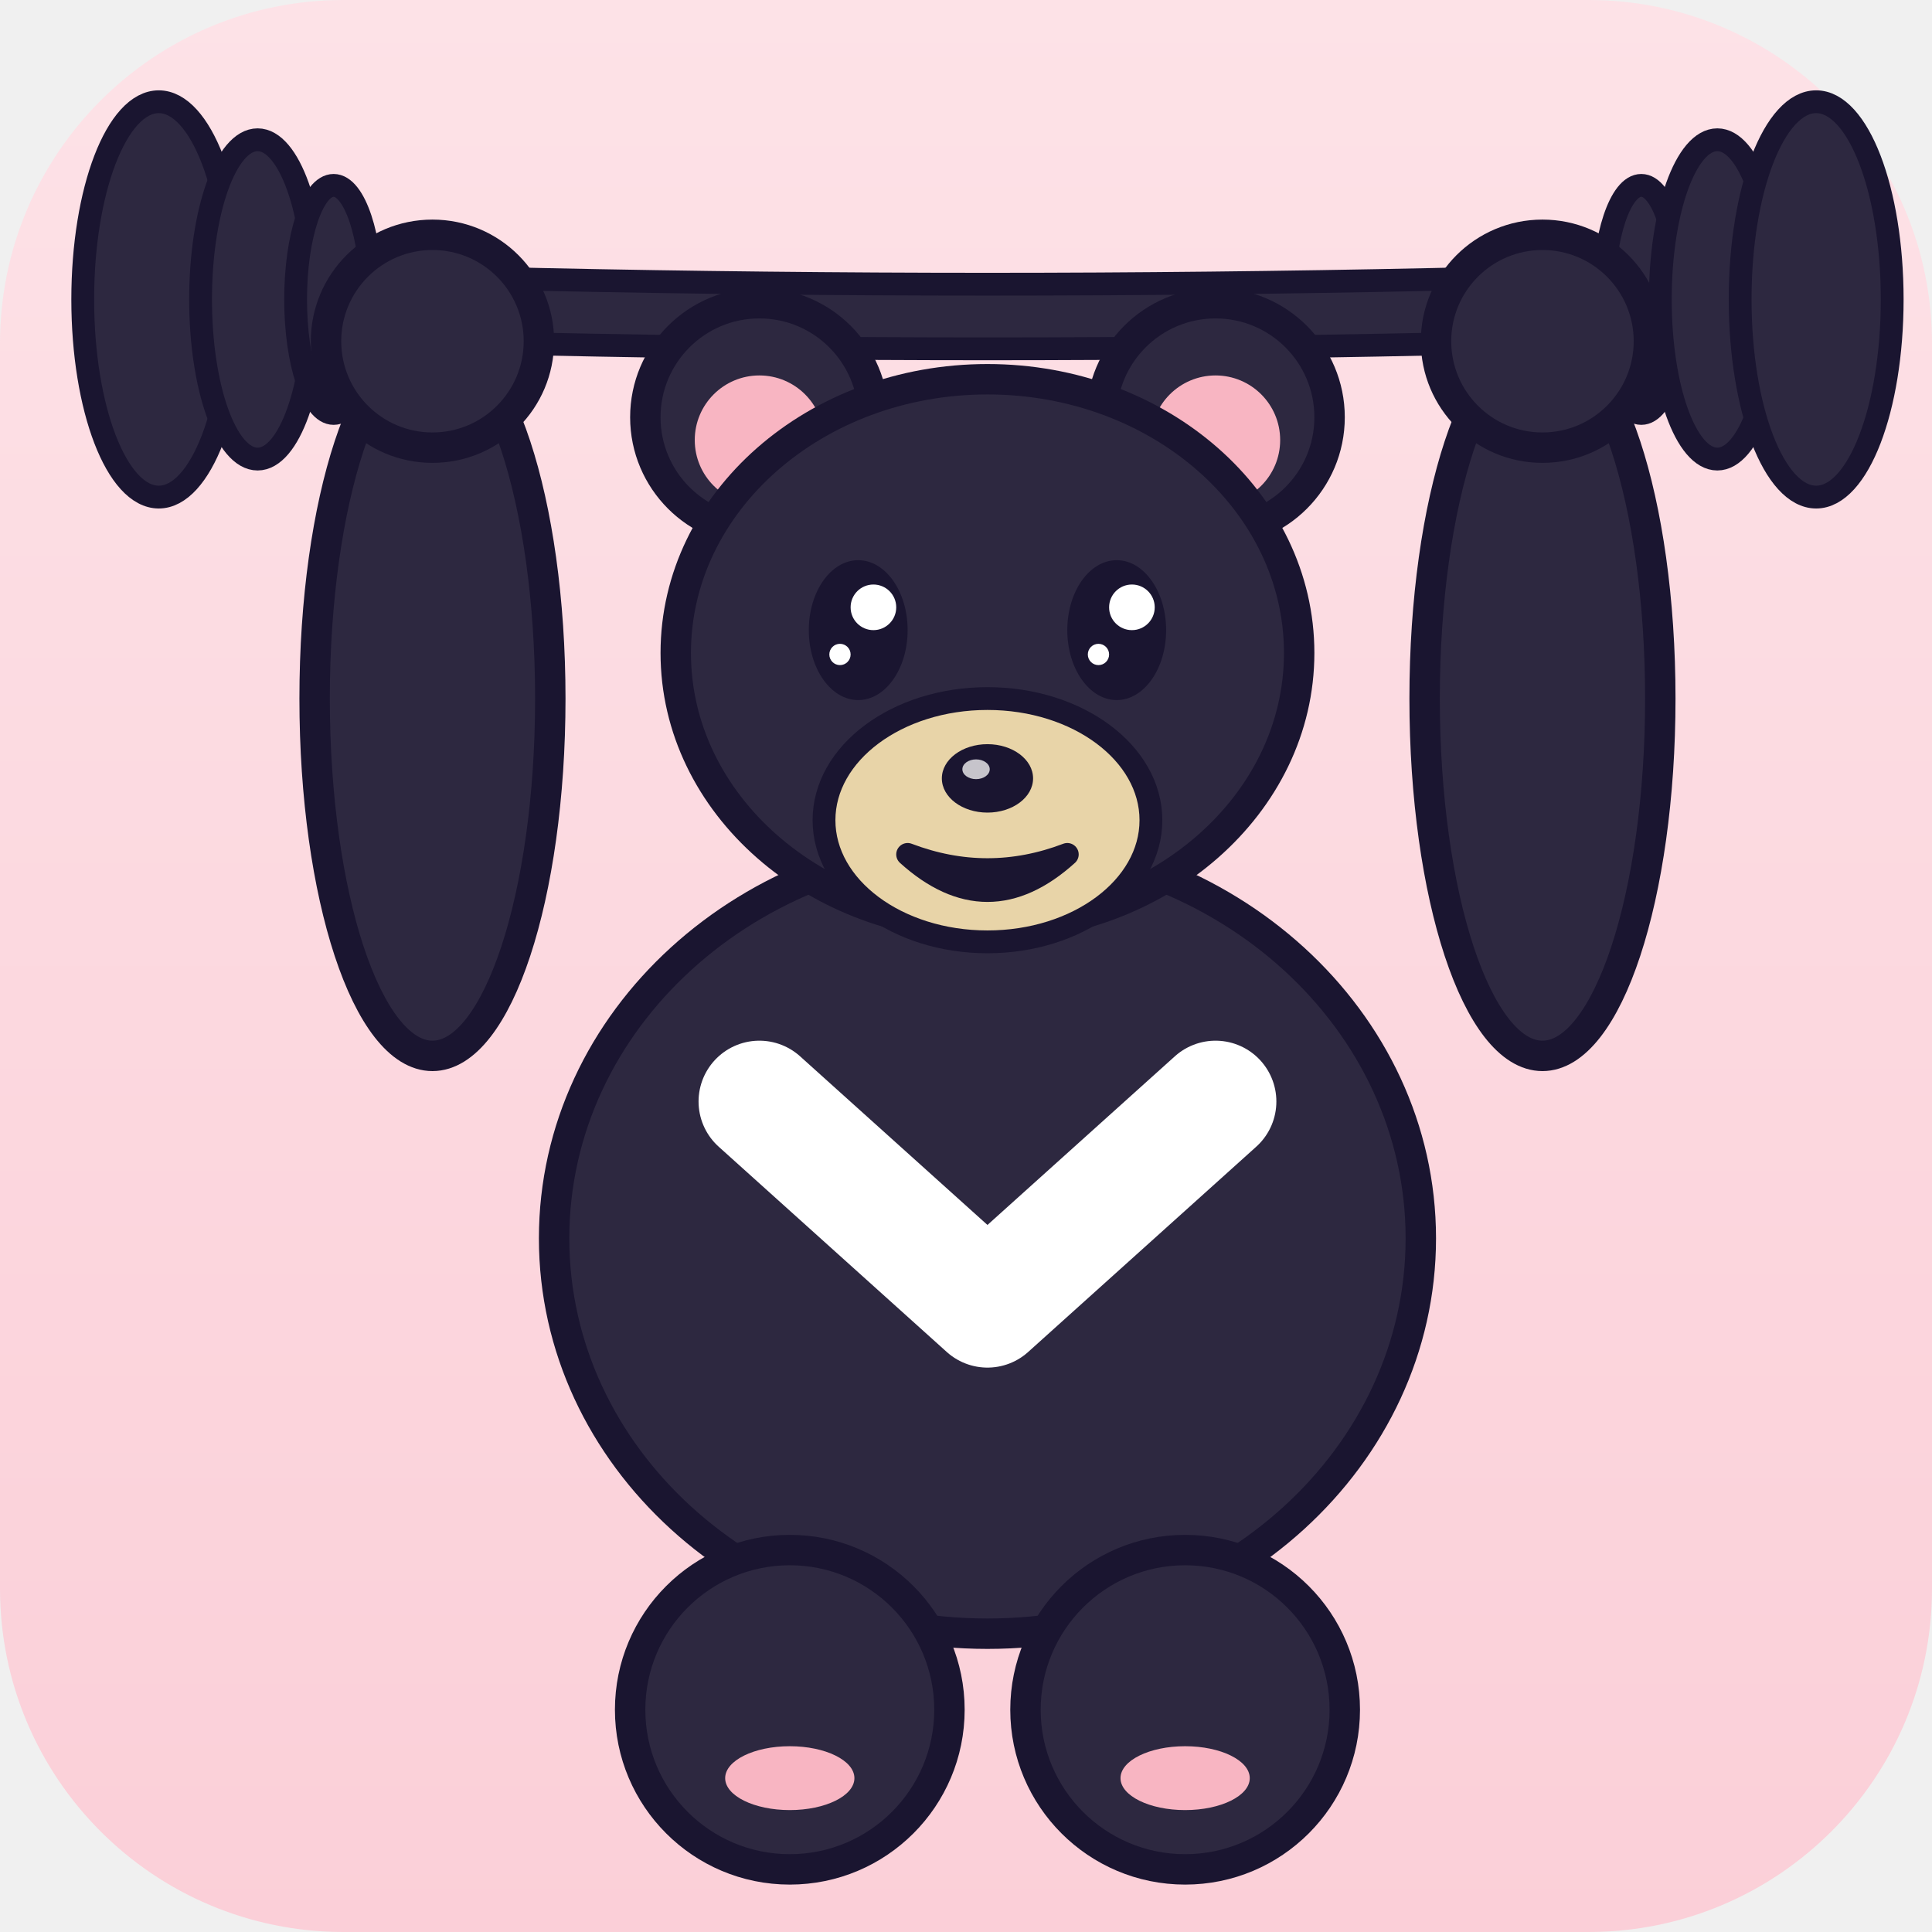
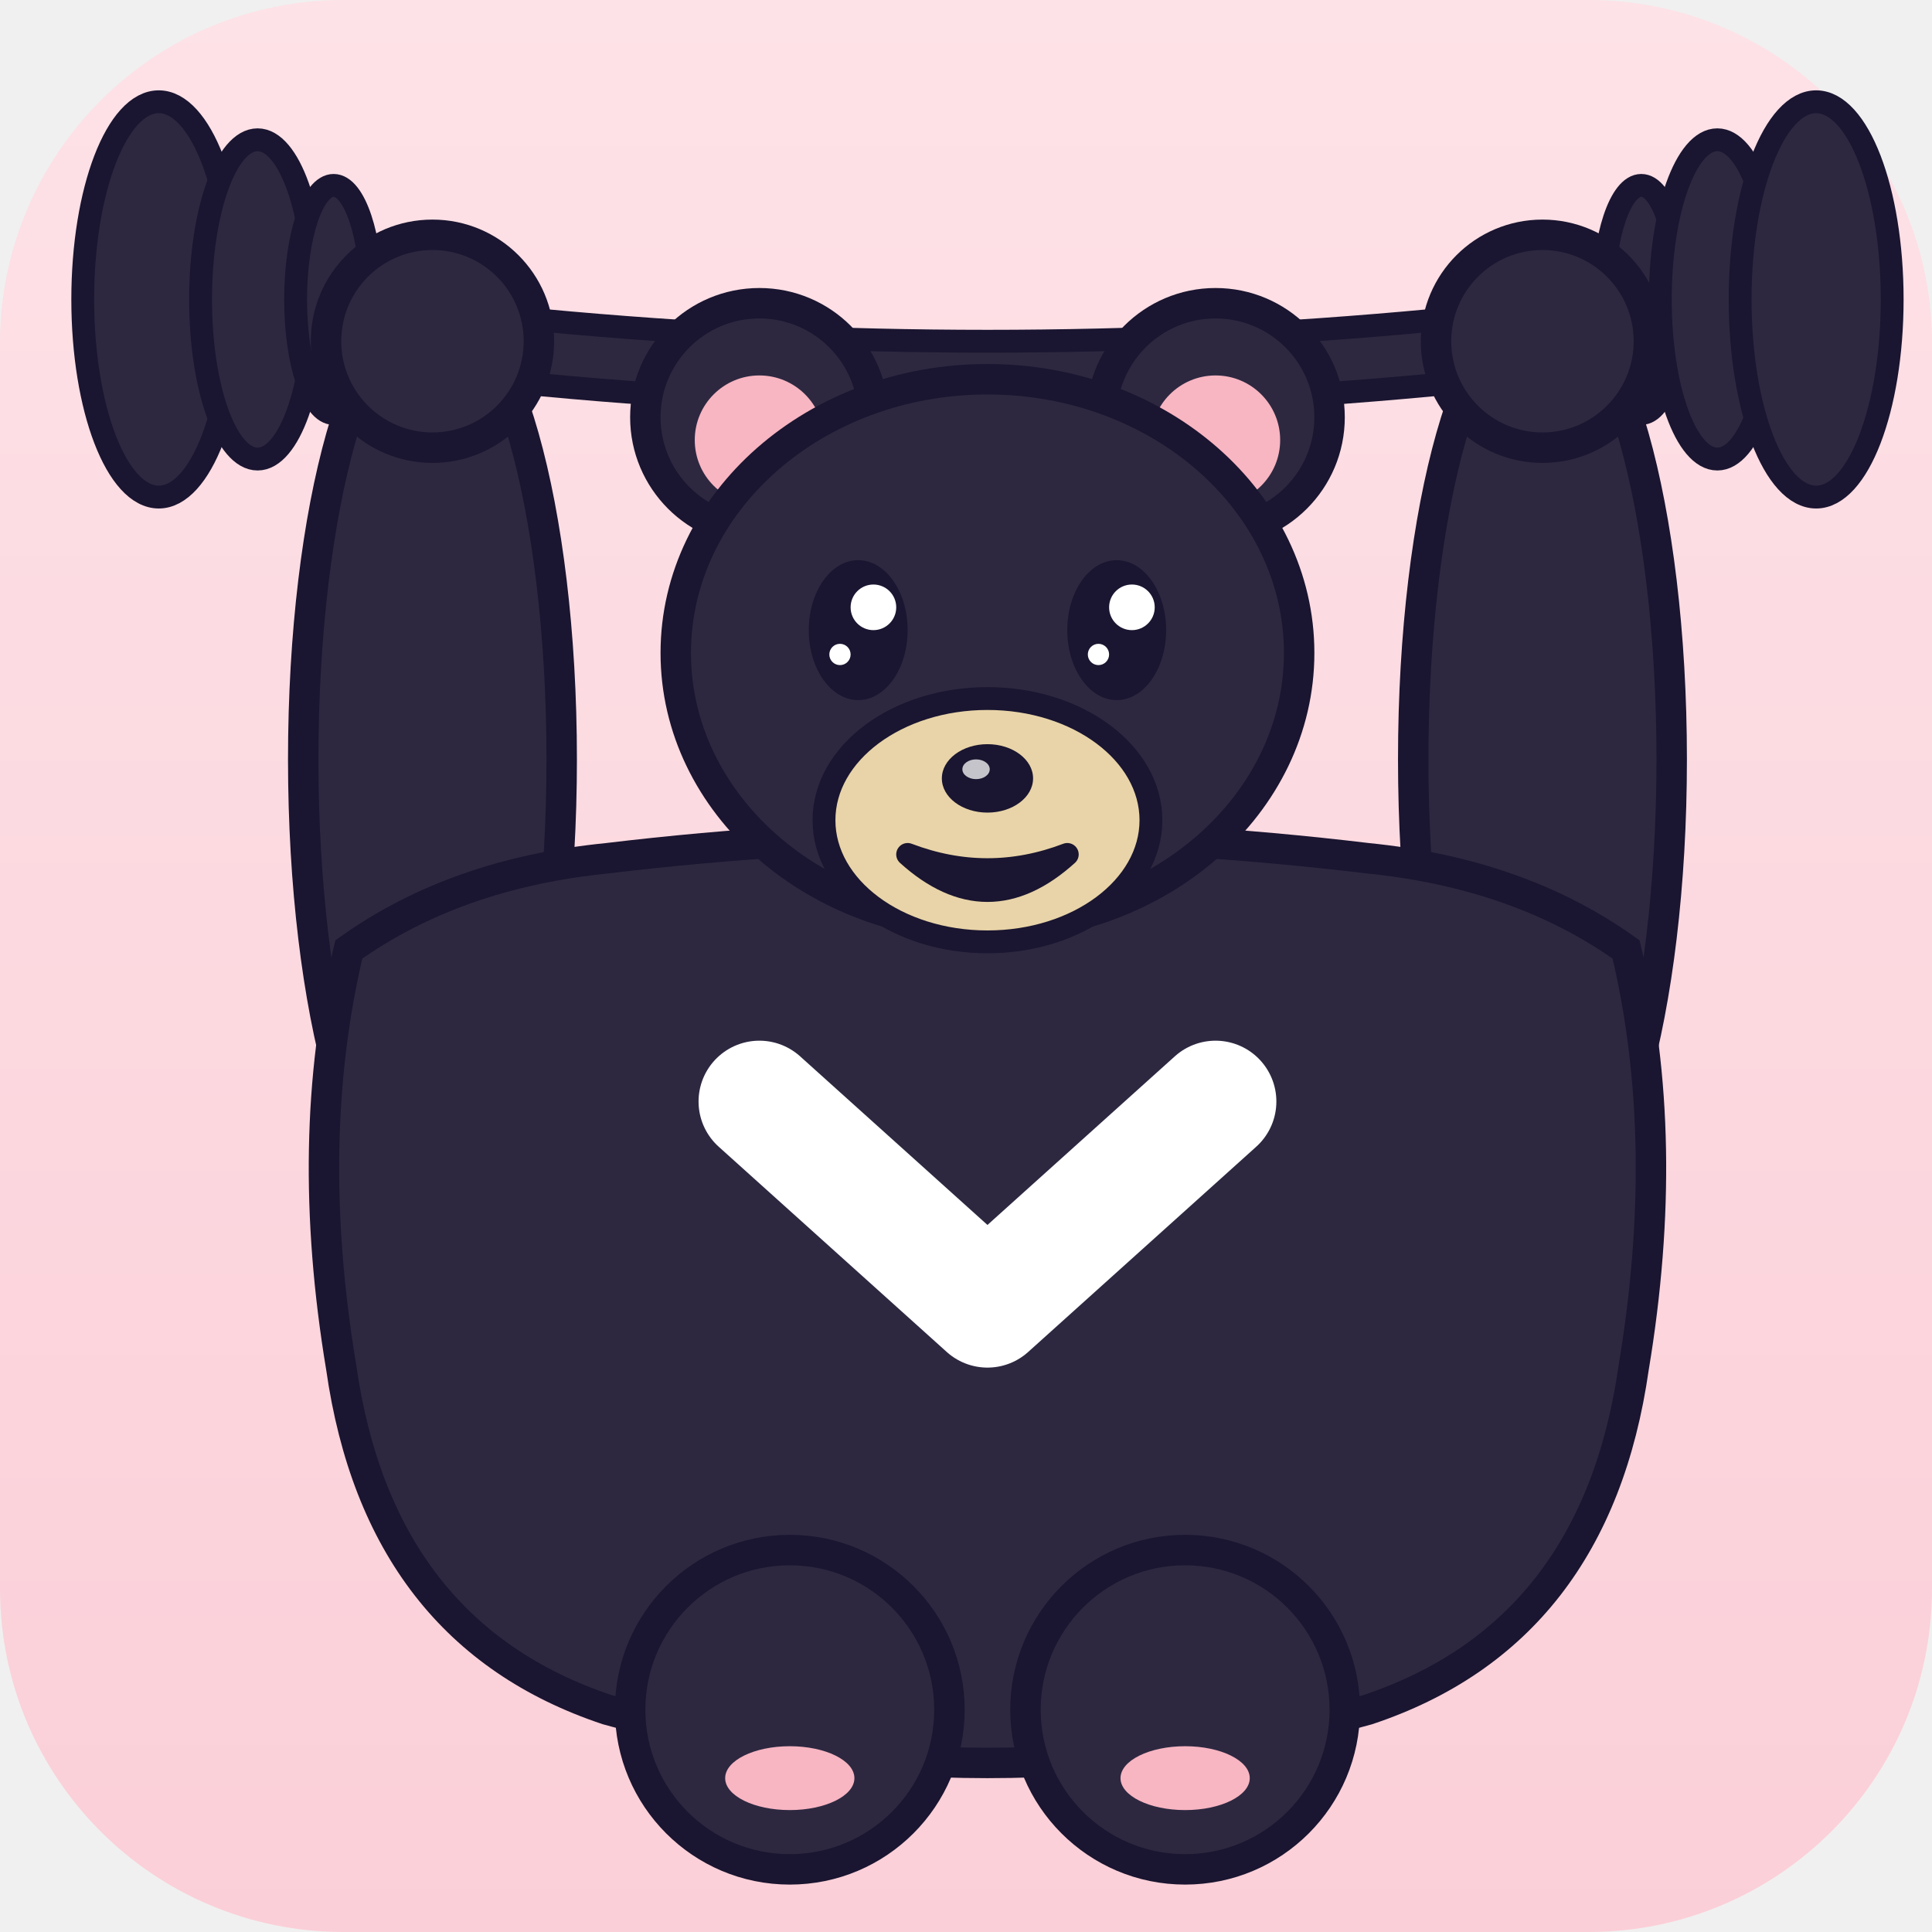
<svg xmlns="http://www.w3.org/2000/svg" width="180" height="180" viewBox="0 0 180 180">
  <defs>
    <linearGradient id="bg" x1="0" y1="0" x2="0" y2="1">
      <stop offset="0" stop-color="#fde2e7" />
      <stop offset="1" stop-color="#fbcfd8" />
    </linearGradient>
  </defs>
  <rect width="180" height="180" fill="url(#bg)" rx="32" />
  <g transform="translate(7,7) scale(7.0833)">
-     <path d="M 0.3 2.5 Q 12 3.0 23.7 2.5 L 23.7 3.35 Q 12 3.85 0.3 3.35 Z" fill="#2d2840" stroke="#1a1530" stroke-width="0.3" />
+     <path d="M 0.3 2.4 Q 12 4.6 23.7 2.4 L 23.7 3.25 Q 12 5.45 0.3 3.25 Z" fill="#2d2840" stroke="#1a1530" stroke-width="0.3" />
    <ellipse cx="1.1" cy="2.95" rx="1.0" ry="2.6" fill="#2d2840" stroke="#1a1530" stroke-width="0.3" />
    <ellipse cx="2.4" cy="2.95" rx="0.75" ry="2.1" fill="#2d2840" stroke="#1a1530" stroke-width="0.3" />
    <ellipse cx="3.4" cy="2.95" rx="0.5" ry="1.5" fill="#2d2840" stroke="#1a1530" stroke-width="0.3" />
    <ellipse cx="20.6" cy="2.95" rx="0.5" ry="1.5" fill="#2d2840" stroke="#1a1530" stroke-width="0.3" />
    <ellipse cx="21.6" cy="2.95" rx="0.75" ry="2.1" fill="#2d2840" stroke="#1a1530" stroke-width="0.3" />
    <ellipse cx="22.9" cy="2.95" rx="1.0" ry="2.6" fill="#2d2840" stroke="#1a1530" stroke-width="0.3" />
-     <ellipse cx="4.7" cy="8.2" rx="1.55" ry="4.7" fill="#2d2840" stroke="#1a1530" stroke-width="0.4" />
-     <ellipse cx="19.3" cy="8.2" rx="1.55" ry="4.7" fill="#2d2840" stroke="#1a1530" stroke-width="0.4" />
+     <ellipse cx="4.7" cy="9" rx="1.7" ry="6" fill="#2d2840" stroke="#1a1530" stroke-width="0.4" />
+     <ellipse cx="19.3" cy="9" rx="1.7" ry="6" fill="#2d2840" stroke="#1a1530" stroke-width="0.4" />
    <circle cx="4.7" cy="3.5" r="1.4" fill="#2d2840" stroke="#1a1530" stroke-width="0.4" />
    <circle cx="19.3" cy="3.5" r="1.4" fill="#2d2840" stroke="#1a1530" stroke-width="0.4" />
    <circle cx="9" cy="4.5" r="1.5" fill="#2d2840" stroke="#1a1530" stroke-width="0.4" />
    <circle cx="15" cy="4.5" r="1.5" fill="#2d2840" stroke="#1a1530" stroke-width="0.4" />
    <circle cx="9" cy="4.8" r="0.85" fill="#f8b5c2" />
    <circle cx="15" cy="4.8" r="0.85" fill="#f8b5c2" />
-     <ellipse cx="12" cy="15.3" rx="5.7" ry="5.2" fill="#2d2840" stroke="#1a1530" stroke-width="0.4" />
+     <path d="M 3.6 11.5 Q 3 14 3.5 17 Q 4 20.5 7 21.5 Q 9.5 22.2 12 22.2 Q 14.5 22.2 17 21.5 Q 20 20.5 20.5 17 Q 21 14 20.4 11.5 Q 19 10.5 17 10.3 Q 14.5 10 12 10 Q 9.5 10 7 10.3 Q 5 10.5 3.6 11.5 Z" fill="#2d2840" stroke="#1a1530" stroke-width="0.4" />
    <ellipse cx="9.4" cy="21.5" rx="2.1" ry="2.1" fill="#2d2840" stroke="#1a1530" stroke-width="0.4" />
    <ellipse cx="14.6" cy="21.5" rx="2.1" ry="2.1" fill="#2d2840" stroke="#1a1530" stroke-width="0.4" />
    <ellipse cx="9.4" cy="22.4" rx="0.85" ry="0.42" fill="#f8b5c2" />
    <ellipse cx="14.6" cy="22.4" rx="0.85" ry="0.42" fill="#f8b5c2" />
    <ellipse cx="12" cy="7.6" rx="4.1" ry="3.6" fill="#2d2840" stroke="#1a1530" stroke-width="0.4" />
    <ellipse cx="12" cy="9.8" rx="2.15" ry="1.6" fill="#e8d4a8" stroke="#1a1530" stroke-width="0.3" />
    <ellipse cx="10.3" cy="7.3" rx="0.65" ry="0.92" fill="#1a1530" />
    <ellipse cx="13.7" cy="7.3" rx="0.65" ry="0.92" fill="#1a1530" />
    <circle cx="10.5" cy="7" r="0.3" fill="#fff" />
    <circle cx="13.9" cy="7" r="0.3" fill="#fff" />
    <circle cx="10.06" cy="7.62" r="0.14" fill="#fff" />
    <circle cx="13.46" cy="7.62" r="0.14" fill="#fff" />
    <ellipse cx="12" cy="9.25" rx="0.6" ry="0.45" fill="#1a1530" />
    <ellipse cx="11.85" cy="9.13" rx="0.18" ry="0.13" fill="#fff" opacity="0.75" />
    <path d="M 10.95 10.25 Q 12 11.2 13.05 10.25 Q 12 10.65 10.95 10.25 Z" fill="#f87171" stroke="#1a1530" stroke-width="0.3" stroke-linecap="round" stroke-linejoin="round" />
    <path d="M 9 13.5 L 12 16.2 L 15 13.5" stroke="#fff" stroke-width="1.6" stroke-linecap="round" stroke-linejoin="round" fill="none" />
  </g>
</svg>
